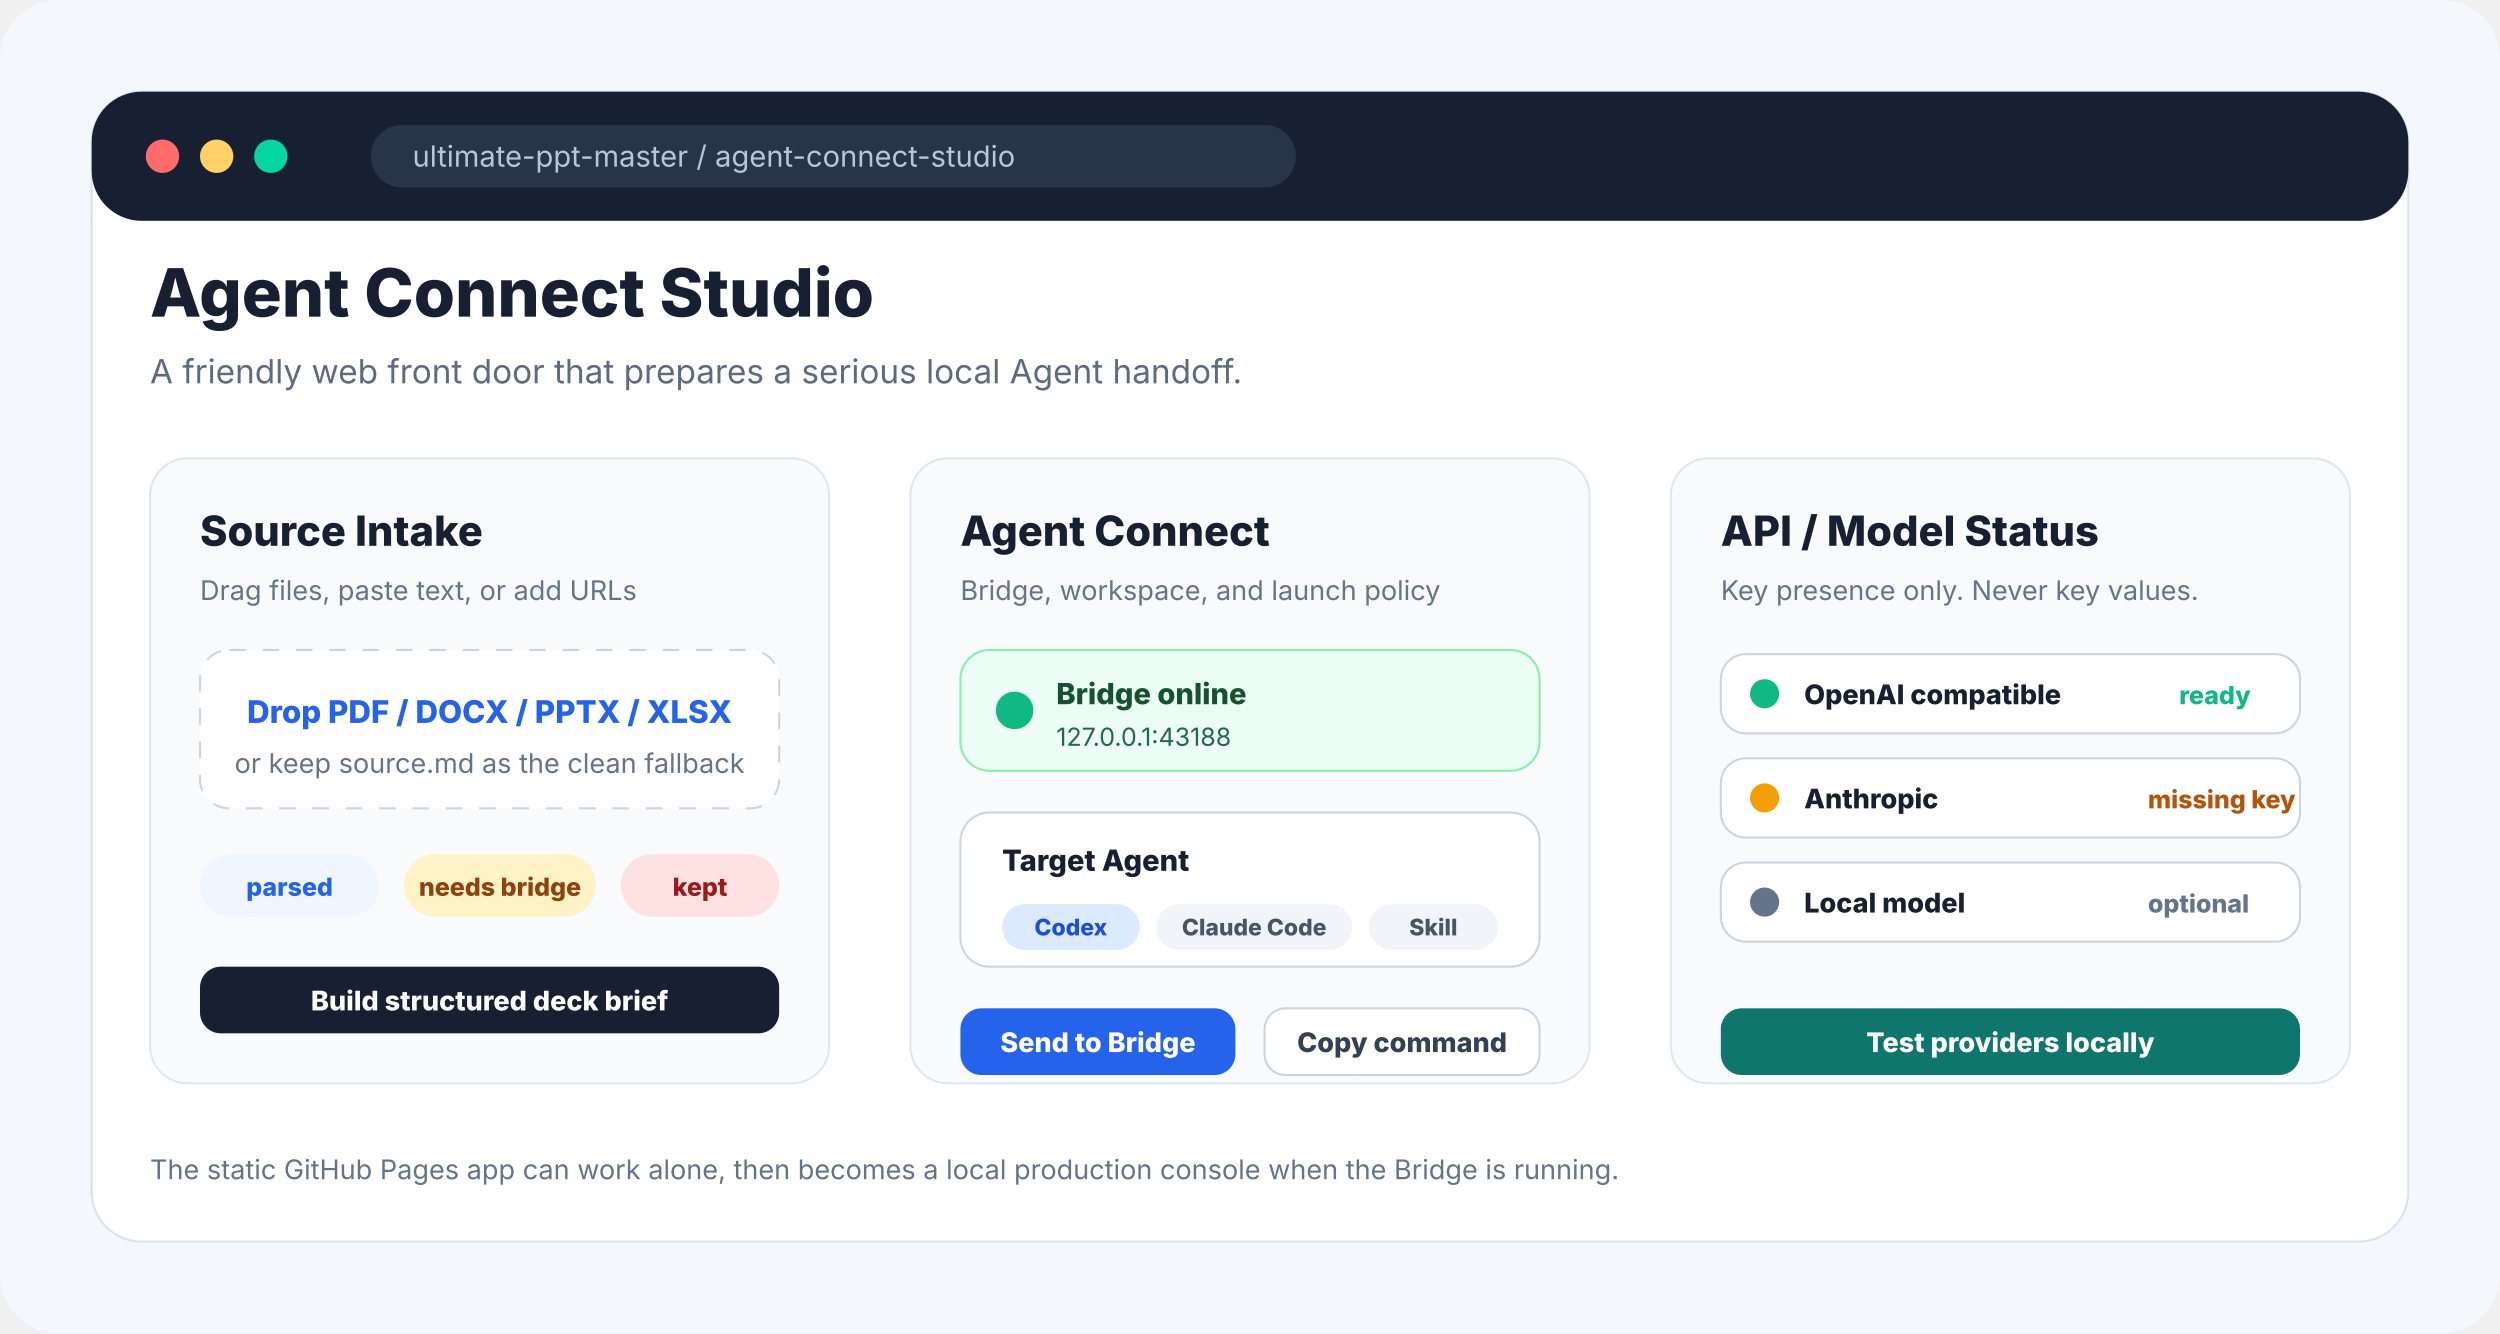
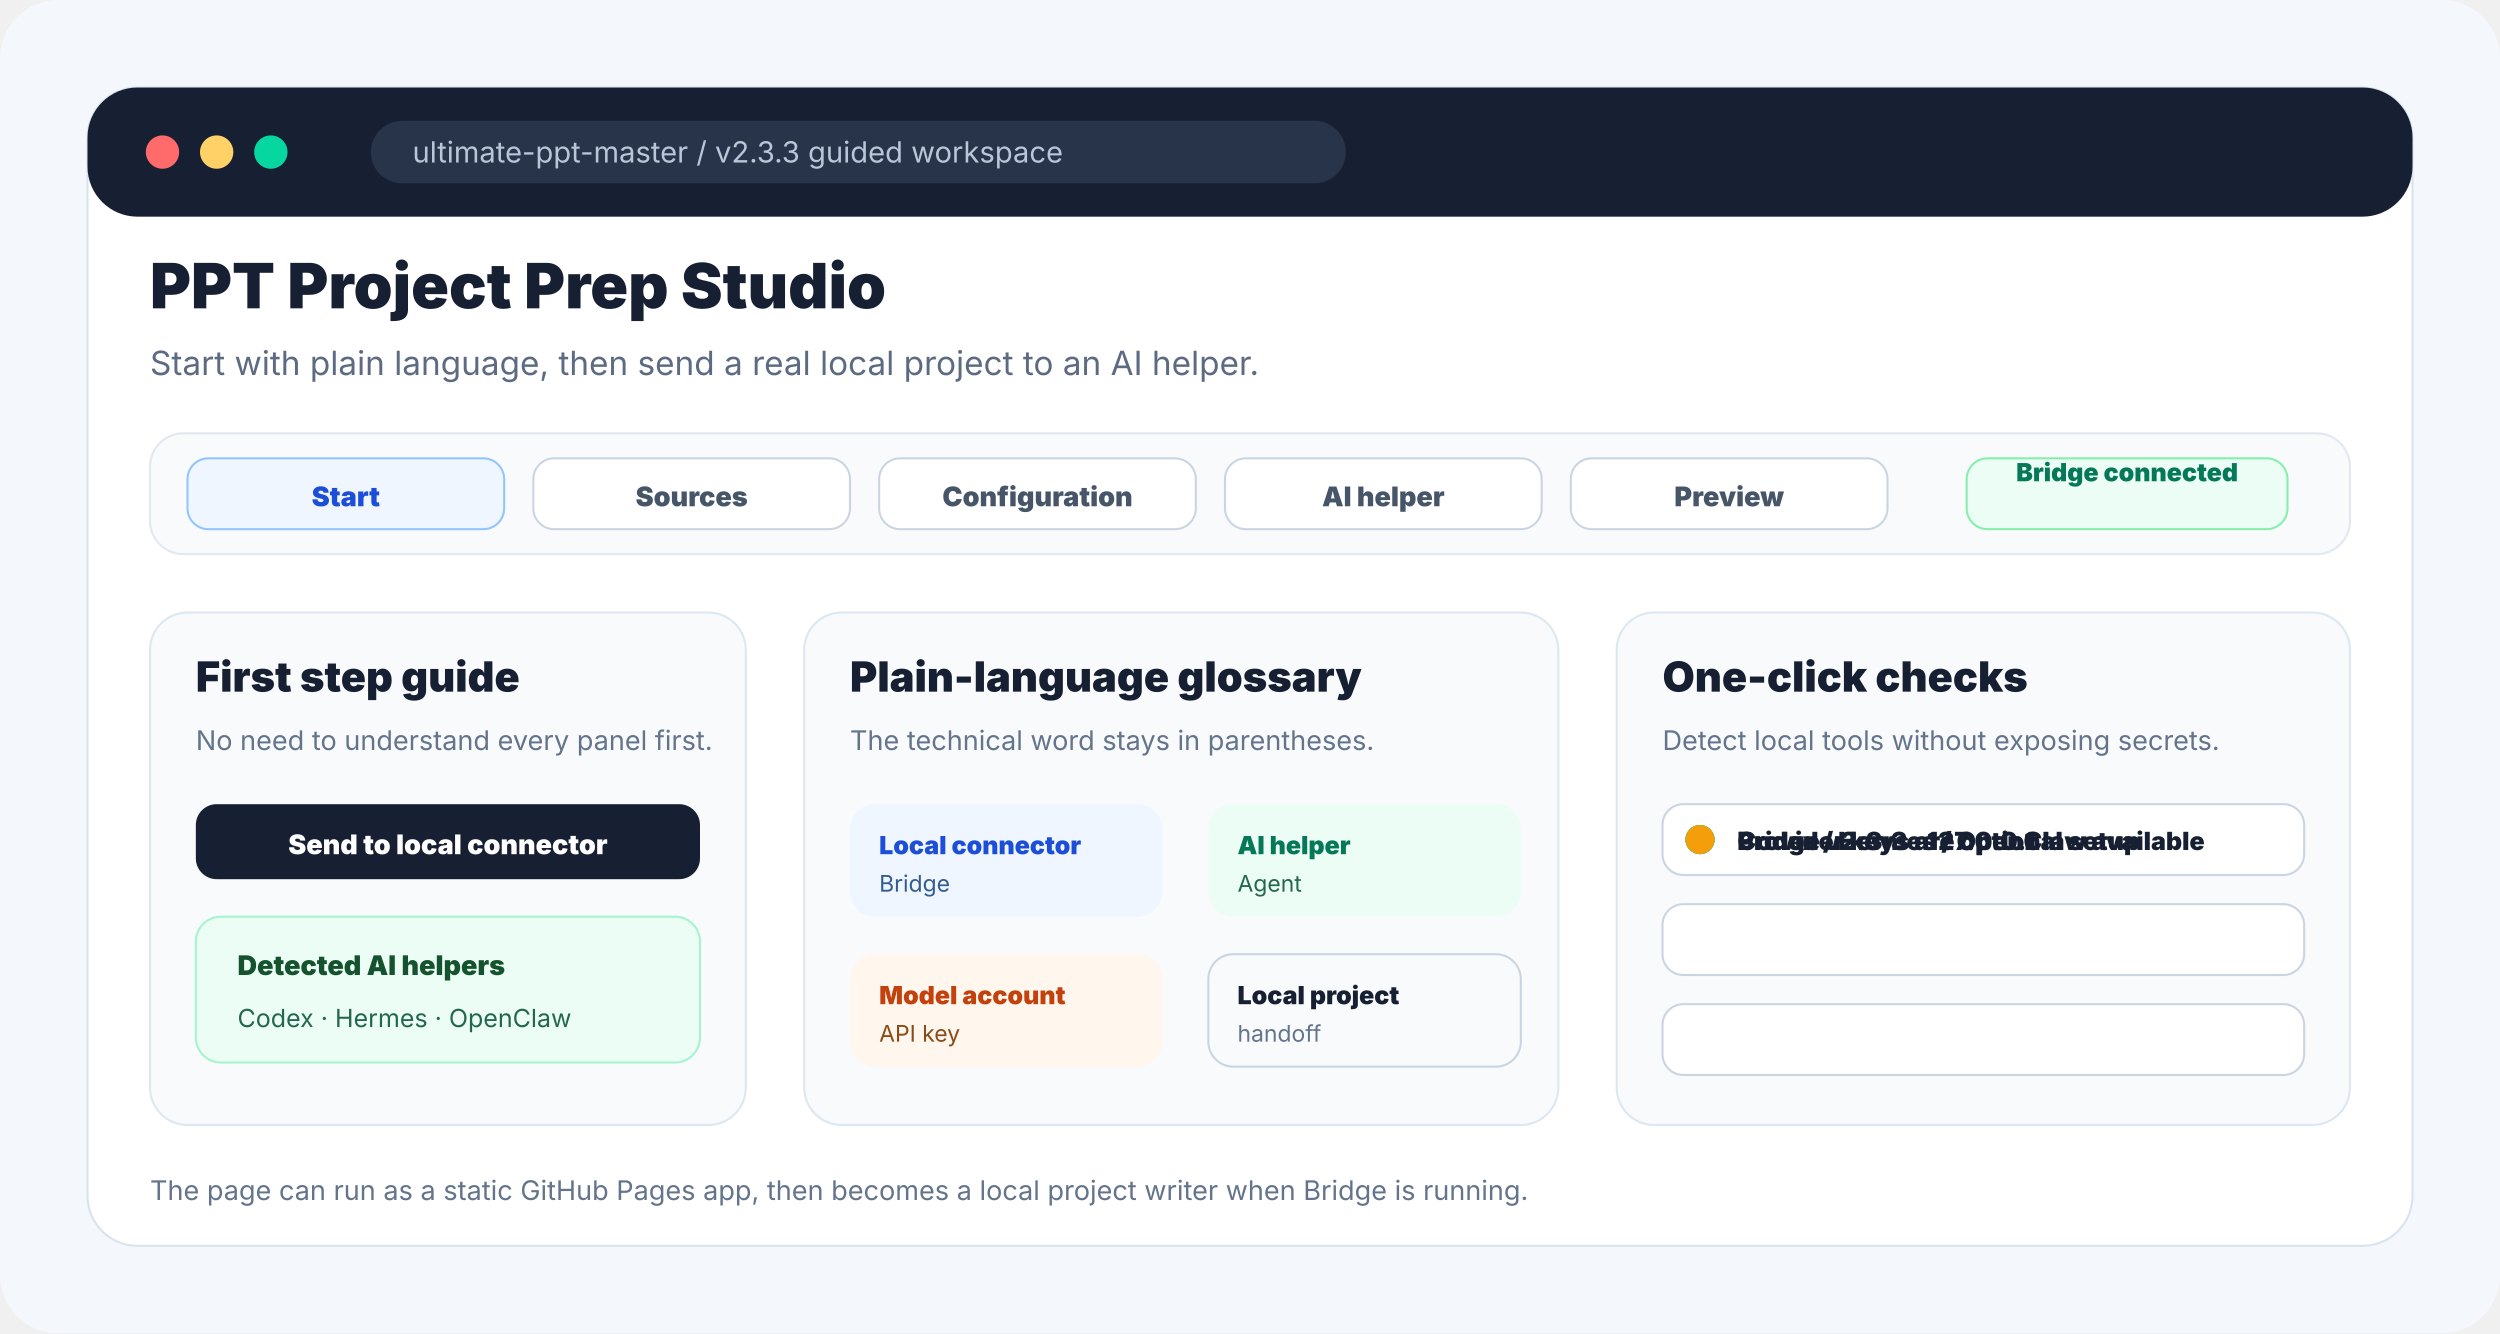
<svg xmlns="http://www.w3.org/2000/svg" width="1200" height="640" viewBox="0 0 1200 640" fill="none" role="img" aria-labelledby="title desc">
  <rect width="1200" height="640" rx="28" fill="#F4F7FB" />
-   <rect x="44" y="44" width="1112" height="552" rx="24" fill="#FFFFFF" stroke="#D9E3EE" />
-   <rect x="44" y="44" width="1112" height="62" rx="24" fill="#172033" />
-   <circle cx="78" cy="75" r="8" fill="#FF6B6B" />
-   <circle cx="104" cy="75" r="8" fill="#FFD166" />
-   <circle cx="130" cy="75" r="8" fill="#06D6A0" />
-   <rect x="178" y="60" width="444" height="30" rx="15" fill="#27344A" />
-   <text x="198" y="80" fill="#B9C6D6" font-family="Inter, Arial, sans-serif" font-size="14">ultimate-ppt-master / agent-connect-studio</text>
-   <text x="72" y="152" fill="#172033" font-family="Inter, Arial, sans-serif" font-size="32" font-weight="800">Agent Connect Studio</text>
-   <text x="72" y="184" fill="#5D6B82" font-family="Inter, Arial, sans-serif" font-size="16">A friendly web front door that prepares a serious local Agent handoff.</text>
-   <g transform="translate(72 220)">
-     <rect width="326" height="300" rx="18" fill="#F8FAFC" stroke="#DDE7F0" />
-     <text x="24" y="42" fill="#172033" font-family="Inter, Arial, sans-serif" font-size="20" font-weight="800">Source Intake</text>
-     <text x="24" y="68" fill="#64748B" font-family="Inter, Arial, sans-serif" font-size="13">Drag files, paste text, or add URLs</text>
-     <rect x="24" y="92" width="278" height="76" rx="14" fill="#FFFFFF" stroke="#CBD5E1" stroke-dasharray="8 8" />
-     <text x="163" y="127" text-anchor="middle" fill="#2563EB" font-family="Inter, Arial, sans-serif" font-size="15" font-weight="800">Drop PDF / DOCX / PPTX / XLSX</text>
-     <text x="163" y="151" text-anchor="middle" fill="#64748B" font-family="Inter, Arial, sans-serif" font-size="13">or keep source.md as the clean fallback</text>
-     <rect x="24" y="190" width="86" height="30" rx="15" fill="#EFF6FF" />
-     <text x="67" y="210" text-anchor="middle" fill="#2563EB" font-family="Inter, Arial, sans-serif" font-size="12" font-weight="800">parsed</text>
-     <rect x="122" y="190" width="92" height="30" rx="15" fill="#FEF3C7" />
-     <text x="168" y="210" text-anchor="middle" fill="#92400E" font-family="Inter, Arial, sans-serif" font-size="12" font-weight="800">needs bridge</text>
-     <rect x="226" y="190" width="76" height="30" rx="15" fill="#FEE2E2" />
-     <text x="264" y="210" text-anchor="middle" fill="#991B1B" font-family="Inter, Arial, sans-serif" font-size="12" font-weight="800">kept</text>
-     <rect x="24" y="244" width="278" height="32" rx="10" fill="#172033" />
-     <text x="163" y="265" text-anchor="middle" fill="#FFFFFF" font-family="Inter, Arial, sans-serif" font-size="13" font-weight="800">Build structured deck brief</text>
+   <rect x="42" y="42" width="1116" height="556" rx="24" fill="#FFFFFF" stroke="#D9E3EE" />
+   <rect x="42" y="42" width="1116" height="62" rx="24" fill="#172033" />
+   <circle cx="78" cy="73" r="8" fill="#FF6B6B" />
+   <circle cx="104" cy="73" r="8" fill="#FFD166" />
+   <circle cx="130" cy="73" r="8" fill="#06D6A0" />
+   <rect x="178" y="58" width="468" height="30" rx="15" fill="#27344A" />
+   <text x="198" y="78" fill="#B9C6D6" font-family="Inter, Arial, sans-serif" font-size="14">ultimate-ppt-master / v2.3.3 guided workspace</text>
+   <text x="72" y="148" fill="#172033" font-family="Inter, Arial, sans-serif" font-size="30" font-weight="850">PPT Project Prep Studio</text>
+   <text x="72" y="180" fill="#5D6B82" font-family="Inter, Arial, sans-serif" font-size="16">Start with plain language, then send a real local project to an AI helper.</text>
+   <g transform="translate(72 208)" font-family="Inter, Arial, sans-serif">
+     <rect width="1056" height="58" rx="16" fill="#F8FAFC" stroke="#E2E8F0" />
+     <g transform="translate(18 12)">
+       <rect width="152" height="34" rx="10" fill="#EFF6FF" stroke="#93C5FD" />
+       <text x="76" y="23" text-anchor="middle" fill="#1D4ED8" font-size="13" font-weight="850">Start</text>
+     </g>
+     <g transform="translate(184 12)">
+       <rect width="152" height="34" rx="10" fill="#FFFFFF" stroke="#CBD5E1" />
+       <text x="76" y="23" text-anchor="middle" fill="#475569" font-size="13" font-weight="850">Sources</text>
+     </g>
+     <g transform="translate(350 12)">
+       <rect width="152" height="34" rx="10" fill="#FFFFFF" stroke="#CBD5E1" />
+       <text x="76" y="23" text-anchor="middle" fill="#475569" font-size="13" font-weight="850">Configuration</text>
+     </g>
+     <g transform="translate(516 12)">
+       <rect width="152" height="34" rx="10" fill="#FFFFFF" stroke="#CBD5E1" />
+       <text x="76" y="23" text-anchor="middle" fill="#475569" font-size="13" font-weight="850">AI helper</text>
+     </g>
+     <g transform="translate(682 12)">
+       <rect width="152" height="34" rx="10" fill="#FFFFFF" stroke="#CBD5E1" />
+       <text x="76" y="23" text-anchor="middle" fill="#475569" font-size="13" font-weight="850">Preview</text>
+     </g>
+     <rect x="872" y="12" width="154" height="34" rx="10" fill="#ECFDF5" stroke="#86EFAC" />
+     <text x="949" y="23" text-anchor="middle" fill="#047857" font-size="12" font-weight="850">Bridge connected</text>
  </g>
-   <g transform="translate(437 220)">
-     <rect width="326" height="300" rx="18" fill="#F8FAFC" stroke="#DDE7F0" />
-     <text x="24" y="42" fill="#172033" font-family="Inter, Arial, sans-serif" font-size="20" font-weight="800">Agent Connect</text>
-     <text x="24" y="68" fill="#64748B" font-family="Inter, Arial, sans-serif" font-size="13">Bridge, workspace, and launch policy</text>
-     <rect x="24" y="92" width="278" height="58" rx="14" fill="#ECFDF5" stroke="#86EFAC" />
-     <circle cx="50" cy="121" r="9" fill="#10B981" />
-     <text x="70" y="118" fill="#14532D" font-family="Inter, Arial, sans-serif" font-size="14" font-weight="800">Bridge online</text>
-     <text x="70" y="138" fill="#23684E" font-family="Inter, Arial, sans-serif" font-size="12">127.0.0.1:43188</text>
-     <rect x="24" y="170" width="278" height="74" rx="14" fill="#FFFFFF" stroke="#CBD5E1" />
-     <text x="44" y="198" fill="#172033" font-family="Inter, Arial, sans-serif" font-size="14" font-weight="800">Target Agent</text>
-     <rect x="44" y="214" width="66" height="22" rx="11" fill="#DBEAFE" />
-     <text x="77" y="229" text-anchor="middle" fill="#1D4ED8" font-family="Inter, Arial, sans-serif" font-size="11" font-weight="800">Codex</text>
-     <rect x="118" y="214" width="94" height="22" rx="11" fill="#F1F5F9" />
-     <text x="165" y="229" text-anchor="middle" fill="#475569" font-family="Inter, Arial, sans-serif" font-size="11" font-weight="800">Claude Code</text>
-     <rect x="220" y="214" width="62" height="22" rx="11" fill="#F1F5F9" />
-     <text x="251" y="229" text-anchor="middle" fill="#475569" font-family="Inter, Arial, sans-serif" font-size="11" font-weight="800">Skill</text>
-     <rect x="24" y="264" width="132" height="32" rx="10" fill="#2563EB" />
-     <text x="90" y="285" text-anchor="middle" fill="#FFFFFF" font-family="Inter, Arial, sans-serif" font-size="13" font-weight="800">Send to Bridge</text>
-     <rect x="170" y="264" width="132" height="32" rx="10" fill="#FFFFFF" stroke="#CBD5E1" />
-     <text x="236" y="285" text-anchor="middle" fill="#334155" font-family="Inter, Arial, sans-serif" font-size="13" font-weight="800">Copy command</text>
+   <g transform="translate(72 294)" font-family="Inter, Arial, sans-serif">
+     <rect width="286" height="246" rx="18" fill="#F8FAFC" stroke="#DDE7F0" />
+     <text x="22" y="38" fill="#172033" font-size="20" font-weight="850">First step guide</text>
+     <text x="22" y="66" fill="#64748B" font-size="13">No need to understand every panel first.</text>
+     <rect x="22" y="92" width="242" height="36" rx="10" fill="#172033" />
+     <text x="143" y="116" text-anchor="middle" fill="#FFFFFF" font-size="13" font-weight="850">Send to local connector</text>
+     <rect x="22" y="146" width="242" height="70" rx="12" fill="#ECFDF5" stroke="#A7F3D0" />
+     <text x="42" y="174" fill="#14532D" font-size="13" font-weight="850">Detected AI helpers</text>
+     <text x="42" y="199" fill="#23684E" font-size="12">Codex · Hermes · OpenClaw</text>
  </g>
-   <g transform="translate(802 220)">
-     <rect width="326" height="300" rx="18" fill="#F8FAFC" stroke="#DDE7F0" />
-     <text x="24" y="42" fill="#172033" font-family="Inter, Arial, sans-serif" font-size="20" font-weight="800">API / Model Status</text>
-     <text x="24" y="68" fill="#64748B" font-family="Inter, Arial, sans-serif" font-size="13">Key presence only. Never key values.</text>
-     <g transform="translate(24 94)">
-       <rect width="278" height="38" rx="12" fill="#FFFFFF" stroke="#CBD5E1" />
-       <circle cx="21" cy="19" r="7" fill="#10B981" />
-       <text x="40" y="24" fill="#172033" font-family="Inter, Arial, sans-serif" font-size="13" font-weight="800">OpenAI compatible</text>
-       <text x="220" y="24" fill="#10B981" font-family="Inter, Arial, sans-serif" font-size="12" font-weight="800">ready</text>
+   <g transform="translate(386 294)" font-family="Inter, Arial, sans-serif">
+     <rect width="362" height="246" rx="18" fill="#F8FAFC" stroke="#DDE7F0" />
+     <text x="22" y="38" fill="#172033" font-size="20" font-weight="850">Plain-language glossary</text>
+     <text x="22" y="66" fill="#64748B" font-size="13">The technical word stays in parentheses.</text>
+     <g transform="translate(22 92)">
+       <rect width="150" height="54" rx="12" fill="#EFF6FF" />
+       <text x="14" y="24" fill="#1D4ED8" font-size="12" font-weight="900">Local connector</text>
+       <text x="14" y="42" fill="#335C91" font-size="11">Bridge</text>
+       <rect x="172" width="150" height="54" rx="12" fill="#ECFDF5" />
+       <text x="186" y="24" fill="#047857" font-size="12" font-weight="900">AI helper</text>
+       <text x="186" y="42" fill="#23684E" font-size="11">Agent</text>
+       <rect y="72" width="150" height="54" rx="12" fill="#FFF7ED" />
+       <text x="14" y="96" fill="#C2410C" font-size="12" font-weight="900">Model account</text>
+       <text x="14" y="114" fill="#8A4B17" font-size="11">API key</text>
+       <rect x="172" y="72" width="150" height="54" rx="12" fill="#F8FAFC" stroke="#CBD5E1" />
+       <text x="186" y="96" fill="#172033" font-size="12" font-weight="900">Local project</text>
+       <text x="186" y="114" fill="#64748B" font-size="11">handoff</text>
    </g>
-     <g transform="translate(24 144)">
-       <rect width="278" height="38" rx="12" fill="#FFFFFF" stroke="#CBD5E1" />
-       <circle cx="21" cy="19" r="7" fill="#F59E0B" />
-       <text x="40" y="24" fill="#172033" font-family="Inter, Arial, sans-serif" font-size="13" font-weight="800">Anthropic</text>
-       <text x="205" y="24" fill="#B45309" font-family="Inter, Arial, sans-serif" font-size="12" font-weight="800">missing key</text>
+   </g>
+   <g transform="translate(776 294)" font-family="Inter, Arial, sans-serif">
+     <rect width="352" height="246" rx="18" fill="#F8FAFC" stroke="#DDE7F0" />
+     <text x="22" y="38" fill="#172033" font-size="20" font-weight="850">One-click checks</text>
+     <text x="22" y="66" fill="#64748B" font-size="13">Detect local tools without exposing secrets.</text>
+     <g transform="translate(22 92)">
+       <rect width="308" height="34" rx="10" fill="#FFFFFF" stroke="#CBD5E1" />
+       <circle cx="18" cy="17" r="7" fill="#10B981" />
+       <text x="36" y="22" fill="#172033" font-size="12" font-weight="850">Bridge v2.3.3 · 127.0.0.1</text>
+       <rect y="48" width="308" height="34" rx="10" fill="#FFFFFF" stroke="#CBD5E1" />
+       <circle cx="18" cy="17" r="7" fill="#10B981" />
+       <text x="36" y="22" fill="#172033" font-size="12" font-weight="850">Codex / Hermes / OpenClaw available</text>
+       <rect y="96" width="308" height="34" rx="10" fill="#FFFFFF" stroke="#CBD5E1" />
+       <circle cx="18" cy="17" r="7" fill="#F59E0B" />
+       <text x="36" y="22" fill="#172033" font-size="12" font-weight="850">Provider keys are optional setup</text>
    </g>
-     <g transform="translate(24 194)">
-       <rect width="278" height="38" rx="12" fill="#FFFFFF" stroke="#CBD5E1" />
-       <circle cx="21" cy="19" r="7" fill="#64748B" />
-       <text x="40" y="24" fill="#172033" font-family="Inter, Arial, sans-serif" font-size="13" font-weight="800">Local model</text>
-       <text x="205" y="24" fill="#64748B" font-family="Inter, Arial, sans-serif" font-size="12" font-weight="800">optional</text>
-     </g>
-     <rect x="24" y="264" width="278" height="32" rx="10" fill="#0F766E" />
-     <text x="163" y="285" text-anchor="middle" fill="#FFFFFF" font-family="Inter, Arial, sans-serif" font-size="13" font-weight="800">Test providers locally</text>
  </g>
-   <text x="72" y="566" fill="#64748B" font-family="Inter, Arial, sans-serif" font-size="13">The static GitHub Pages app can work alone, then becomes a local production console when the Bridge is running.</text>
+   <text x="72" y="576" fill="#64748B" font-family="Inter, Arial, sans-serif" font-size="13">The page can run as a static GitHub Pages app, then becomes a local project writer when Bridge is running.</text>
</svg>
